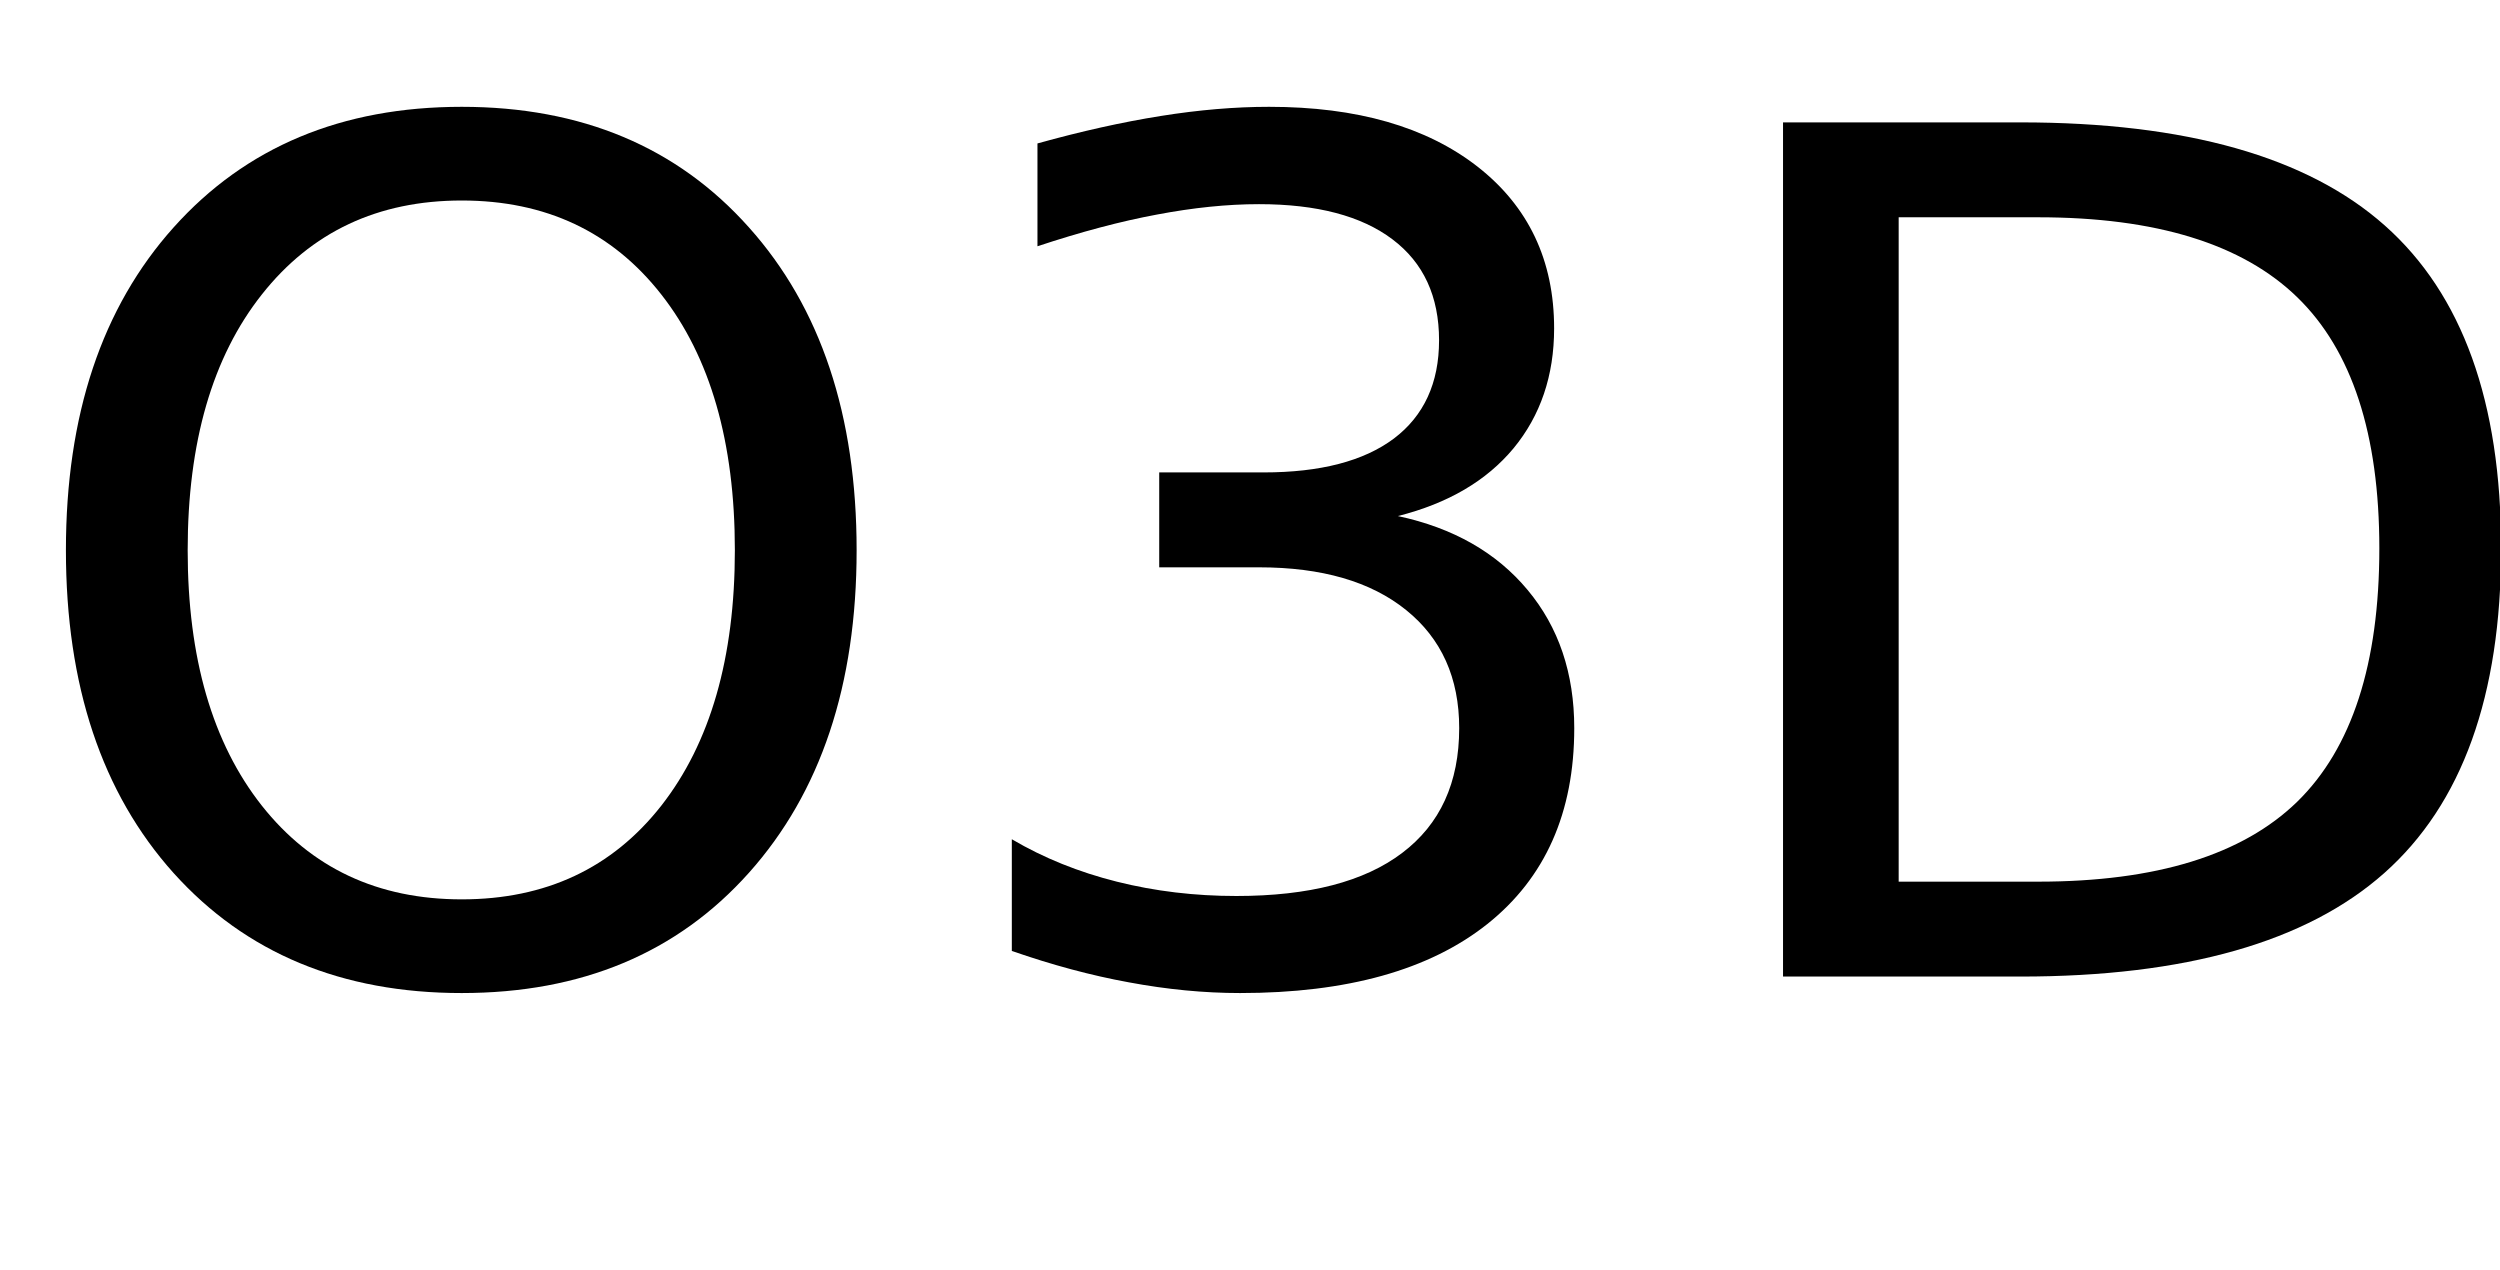
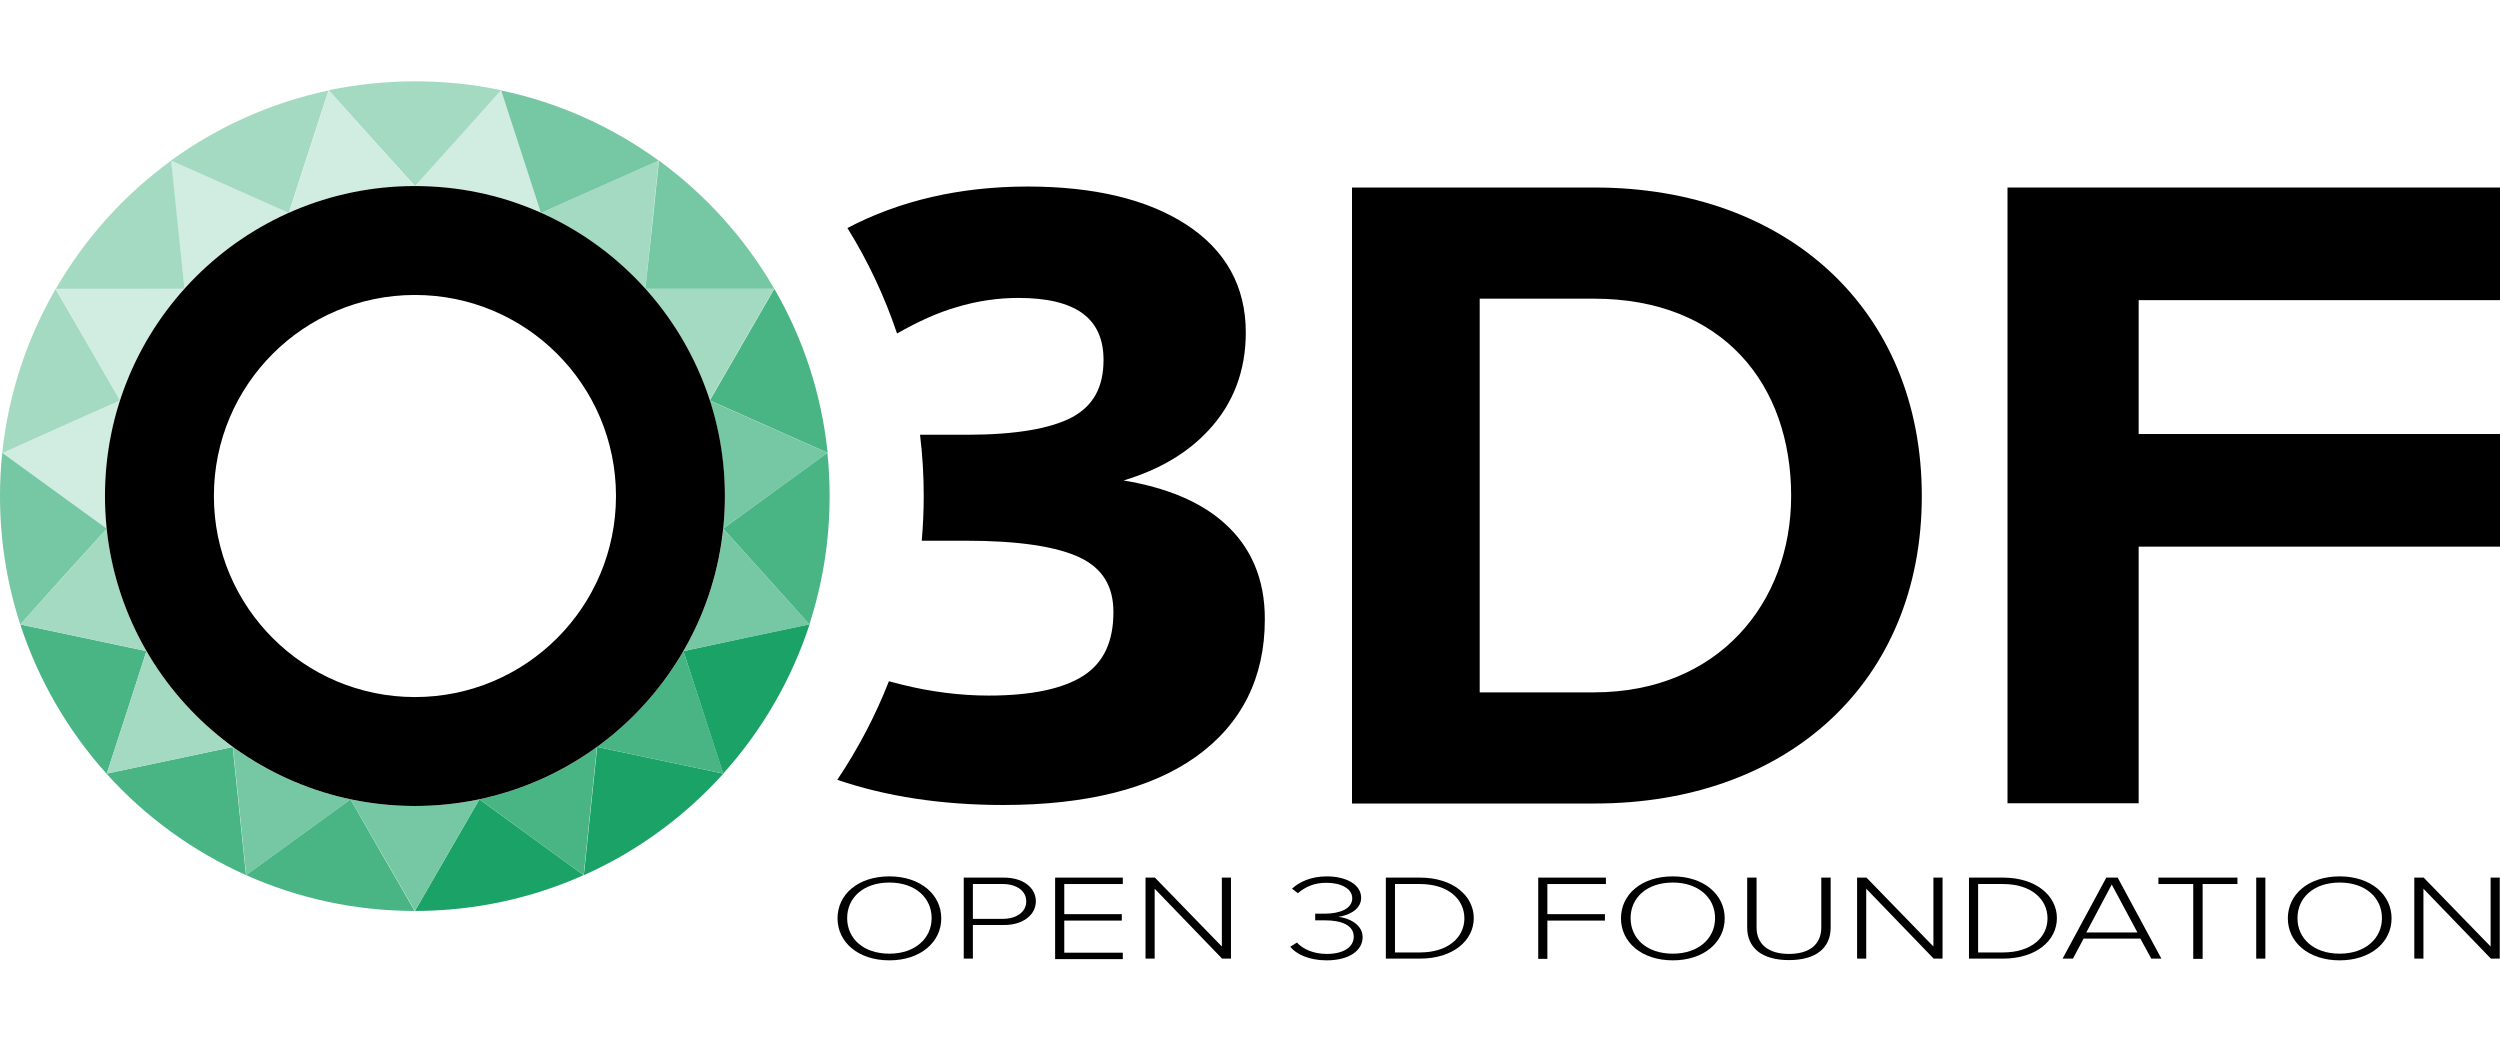
- <svg xmlns="http://www.w3.org/2000/svg" xmlns:xlink="http://www.w3.org/1999/xlink" width="128" height="65" viewBox="0 0 128 65">
-   <defs>
+ <svg xmlns="http://www.w3.org/2000/svg" version="1.1" id="Foundation_Logo" x="0px" y="0px" width="1200px" height="500px" viewBox="93.9 72.1 1012.2 355.9" style="enable-background:new 0 0 1200 500;" xml:space="preserve">
+   <style type="text/css">
+ 	.st0{fill:#1BA266;}
+ 	.st1{fill:#49B585;}
+ 	.st2{fill:#D1ECE0;}
+ 	.st3{fill:#A4DAC2;}
+ 	.st4{fill:#76C7A3;}
+ </style>
+   <g id="Subtitle">
+     <path d="M454,394c12.6,0,21,7.4,21,17c0,9.6-8.4,17-21,17c-12.7,0-21-7.4-21-17C433,401.3,441.3,394,454,394z M454,396.5   c-10.5,0-17.1,6.1-17.1,14.4c0,8.3,6.6,14.4,17.1,14.4c10.4,0,17.1-6.2,17.1-14.4C471.1,402.6,464.4,396.5,454,396.5z" />
+     <path d="M484.1,394.5h16.2c8.3,0,13,4.4,13,9.6c0,5.2-4.8,9.6-13,9.6h-12.5v13.6h-3.7V394.5z M499.9,397.1h-12.1v14.1h12.1   c5.7,0,9.5-2.9,9.5-7C509.5,400,505.6,397.1,499.9,397.1z" />
+     <path d="M521.1,394.5h27.4v2.6h-23.7v12.2h23.3v2.6h-23.3v13h23.7v2.6h-27.4V394.5z" />
+     <path d="M561.4,399v28.3h-3.7v-32.8h3.8l27.1,27.9v-27.9h3.7v32.8h-3.6L561.4,399z" />
+     <path d="M619,420.8c2.4,2.6,6.6,4.6,12.1,4.6c6.7,0,10.9-2.7,10.9-7c0-4.7-5.1-6.6-11.6-6.6c-1.8,0-3.4,0-4,0v-2.7c0.6,0,2.3,0,4,0   c5.7,0,11-1.9,11-6.2c0-4.1-4.8-6.3-10.4-6.3c-4.9,0-8.4,1.5-11.6,4.2L617,399c3-2.8,7.8-5,14.1-5c7.5,0,13.9,3.1,13.9,8.7   c0,5-5.6,7.2-9.3,7.7c3.8,0.3,9.9,2.8,9.9,8.2c0,5.4-5.4,9.4-14.6,9.4c-7.1,0-12.3-2.5-14.7-5.5L619,420.8z" />
+     <path d="M655,394.5h13.8c13.4,0,21.8,7.4,21.8,16.4c0,9.1-8.4,16.4-21.8,16.4H655V394.5z M668.8,424.8c11.4,0,18-6.1,18-13.8   c0-7.7-6.5-13.9-18-13.9h-10.1v27.7H668.8z" />
+     <path d="M716.7,394.5h27.4v2.6h-23.7v12.2h23.3v2.6h-23.3v15.5h-3.7V394.5z" />
+     <path d="M771.2,394c12.6,0,21,7.4,21,17c0,9.6-8.4,17-21,17c-12.7,0-21-7.4-21-17C750.2,401.3,758.5,394,771.2,394z M771.2,396.5   c-10.5,0-17.1,6.1-17.1,14.4c0,8.3,6.6,14.4,17.1,14.4c10.4,0,17.1-6.2,17.1-14.4C788.3,402.6,781.5,396.5,771.2,396.5z" />
+     <path d="M801.3,394.5h3.8v20.2c0,6.6,4.6,10.7,13.1,10.7c8.5,0,13.1-4,13.1-10.7v-20.2h3.8v20.2c0,8.1-5.7,13.2-16.9,13.2   c-11.1,0-16.9-5.1-16.9-13.2V394.5z" />
+     <path d="M849.5,399v28.3h-3.7v-32.8h3.8l27.1,27.9v-27.9h3.7v32.8h-3.6L849.5,399z" />
+     <path d="M891.1,394.5h13.8c13.4,0,21.8,7.4,21.8,16.4c0,9.1-8.4,16.4-21.8,16.4h-13.8V394.5z M904.9,424.8c11.4,0,18-6.1,18-13.8   c0-7.7-6.5-13.9-18-13.9h-10.1v27.7H904.9z" />
+     <path d="M960.5,419.2h-23l-4.3,8.1H929l17.7-32.8h4.6l17.7,32.8h-4.1L960.5,419.2z M938.6,416.7h20.7l-10.4-19.4L938.6,416.7z" />
+     <path d="M981.9,397.1h-14.1v-2.6h32v2.6h-14.1v30.3h-3.8V397.1z" />
+     <path d="M1007.4,394.5h3.7v32.8h-3.7V394.5z" />
+     <path d="M1041.2,394c12.6,0,21,7.4,21,17c0,9.6-8.4,17-21,17c-12.7,0-21-7.4-21-17C1020.2,401.3,1028.5,394,1041.2,394z    M1041.2,396.5c-10.5,0-17.1,6.1-17.1,14.4c0,8.3,6.6,14.4,17.1,14.4c10.4,0,17.1-6.2,17.1-14.4   C1058.3,402.6,1051.6,396.5,1041.2,396.5z" />
+     <path d="M1075.1,399v28.3h-3.7v-32.8h3.8l27.1,27.9v-27.9h3.7v32.8h-3.6L1075.1,399z" />
+   </g>
+   <g id="Gem">
    <g>
-       <g id="glyph-0-0">
-         <path d="M 23.641 -39.734 C 19.348 -39.734 15.938 -38.129 13.406 -34.922 C 10.875 -31.723 9.609 -27.359 9.609 -21.828 C 9.609 -16.316 10.875 -11.957 13.406 -8.75 C 15.938 -5.551 19.348 -3.953 23.641 -3.953 C 27.941 -3.953 31.348 -5.551 33.859 -8.75 C 36.367 -11.957 37.625 -16.316 37.625 -21.828 C 37.625 -27.359 36.367 -31.723 33.859 -34.922 C 31.348 -38.129 27.941 -39.734 23.641 -39.734 Z M 23.641 -44.531 C 29.773 -44.531 34.676 -42.473 38.344 -38.359 C 42.02 -34.254 43.859 -28.742 43.859 -21.828 C 43.859 -14.93 42.02 -9.426 38.344 -5.312 C 34.676 -1.207 29.773 0.844 23.641 0.844 C 17.492 0.844 12.578 -1.203 8.891 -5.297 C 5.211 -9.398 3.375 -14.91 3.375 -21.828 C 3.375 -28.742 5.211 -34.254 8.891 -38.359 C 12.578 -42.473 17.492 -44.531 23.641 -44.531 Z M 23.641 -44.531 " />
+       <g>
+         <path class="st0" d="M370.6,302.8l8,24.7l8.1,24.9c15.6-17.3,27.6-37.8,35-60.5l-25.6,5.4L370.6,302.8z" />
+         <path class="st0" d="M288,362.8l-13,22.5L261.9,408c24.3,0,47.5-5.2,68.3-14.5L309,378.1L288,362.8z" />
+         <path class="st0" d="M335.7,341.6l-2.7,25.9l-2.7,26c21.6-9.6,40.8-23.7,56.5-41.1l-25.6-5.4L335.7,341.6z" />
      </g>
-       <g id="glyph-0-1">
-         <path d="M 24.344 -23.578 C 27.176 -22.973 29.391 -21.711 30.984 -19.797 C 32.578 -17.891 33.375 -15.531 33.375 -12.719 C 33.375 -8.395 31.891 -5.051 28.922 -2.688 C 25.953 -0.332 21.734 0.844 16.266 0.844 C 14.422 0.844 12.523 0.66 10.578 0.297 C 8.641 -0.055 6.641 -0.594 4.578 -1.312 L 4.578 -7.031 C 6.211 -6.07 8.004 -5.348 9.953 -4.859 C 11.91 -4.367 13.953 -4.125 16.078 -4.125 C 19.797 -4.125 22.625 -4.859 24.562 -6.328 C 26.508 -7.797 27.484 -9.926 27.484 -12.719 C 27.484 -15.289 26.578 -17.305 24.766 -18.766 C 22.961 -20.223 20.453 -20.953 17.234 -20.953 L 12.125 -20.953 L 12.125 -25.812 L 17.469 -25.812 C 20.375 -25.812 22.598 -26.391 24.141 -27.547 C 25.68 -28.711 26.453 -30.391 26.453 -32.578 C 26.453 -34.828 25.656 -36.551 24.062 -37.75 C 22.477 -38.945 20.203 -39.547 17.234 -39.547 C 15.609 -39.547 13.867 -39.367 12.016 -39.016 C 10.16 -38.672 8.117 -38.129 5.891 -37.391 L 5.891 -42.656 C 8.141 -43.281 10.242 -43.75 12.203 -44.062 C 14.16 -44.375 16.008 -44.531 17.75 -44.531 C 22.25 -44.531 25.805 -43.508 28.422 -41.469 C 31.035 -39.426 32.344 -36.664 32.344 -33.188 C 32.344 -30.77 31.648 -28.723 30.266 -27.047 C 28.879 -25.379 26.906 -24.223 24.344 -23.578 Z M 24.344 -23.578 " />
+       <g>
+         <path class="st1" d="M153.2,302.8l-25.5-5.4l-25.6-5.4c7.4,22.6,19.4,43.2,35,60.5l8.1-24.9L153.2,302.8z" />
+         <path class="st1" d="M386.7,253.2l17.4,19.3l17.5,19.5c5.3-16.3,8.2-33.8,8.2-51.9c0-5.9-0.3-11.8-0.9-17.6l-21.2,15.4     L386.7,253.2z" />
+         <path class="st1" d="M381.3,201.3l23.8,10.6l23.9,10.6c-2.5-24-10-46.5-21.6-66.4l-13.1,22.7L381.3,201.3z" />
+         <path class="st1" d="M188.1,341.6l-25.5,5.4l-25.6,5.4c15.6,17.4,34.9,31.4,56.5,41.1l-2.7-26L188.1,341.6z" />
+         <path class="st1" d="M235.8,362.8l-21.1,15.3l-21.2,15.4c20.9,9.3,44,14.5,68.3,14.5c0,0,0,0,0,0l-13.1-22.7L235.8,362.8z" />
+         <path class="st1" d="M288,362.8L288,362.8l21,15.3l21.2,15.4l2.7-26l2.7-25.9l0,0C321.6,351.8,305.5,359.1,288,362.8z" />
+         <path class="st1" d="M370.6,302.8L370.6,302.8c-8.8,15.2-20.8,28.4-34.9,38.7l0,0.1l25.5,5.4l25.6,5.4c0,0,0,0,0,0l-8.1-24.9     L370.6,302.8z" />
      </g>
-       <g id="glyph-0-2">
-         <path d="M 11.812 -38.875 L 11.812 -4.859 L 18.953 -4.859 C 24.992 -4.859 29.414 -6.223 32.219 -8.953 C 35.02 -11.691 36.422 -16.016 36.422 -21.922 C 36.422 -27.773 35.02 -32.062 32.219 -34.781 C 29.414 -37.508 24.992 -38.875 18.953 -38.875 Z M 5.891 -43.734 L 18.047 -43.734 C 26.523 -43.734 32.742 -41.973 36.703 -38.453 C 40.672 -34.93 42.656 -29.422 42.656 -21.922 C 42.656 -14.379 40.66 -8.836 36.672 -5.297 C 32.691 -1.766 26.484 0 18.047 0 L 5.891 0 Z M 5.891 -43.734 " />
+       <g>
+         <path class="st2" d="M312.9,125.4L312.9,125.4l-8-24.8l-8.1-24.9l-17.5,19.4l-17.4,19.3l0,0C280.1,114.6,297.3,118.5,312.9,125.4     z" />
+         <path class="st2" d="M261.8,114.6L261.8,114.6l-17.4-19.4L227,75.8l-8.1,24.9l-8,24.7l0,0C226.4,118.5,243.7,114.6,261.8,114.6z" />
+         <path class="st2" d="M168.6,156.1L168.6,156.1c11.7-13,26.1-23.5,42.2-30.7l0,0l-23.8-10.6l-23.9-10.6c0,0,0,0,0,0l2.7,26     L168.6,156.1z" />
+         <path class="st2" d="M168.6,156.1L168.6,156.1l-26-0.1h-26.2l13.1,22.7l13,22.5l0,0C148,184.4,157,169,168.6,156.1z" />
+         <path class="st2" d="M94.8,222.5l21.2,15.4l21.1,15.3l0,0c-0.4-4.3-0.7-8.7-0.7-13.1c0-13.5,2.2-26.6,6.1-38.8l0,0l-23.8,10.6     L94.8,222.5C94.8,222.5,94.8,222.5,94.8,222.5z" />
      </g>
-       <g id="glyph-0-3">
-         <path d="M 5.891 -43.734 L 33.547 -43.734 L 33.547 -38.766 L 11.812 -38.766 L 11.812 -25.812 L 32.641 -25.812 L 32.641 -20.828 L 11.812 -20.828 L 11.812 -4.984 L 34.078 -4.984 L 34.078 0 L 5.891 0 Z M 5.891 -43.734 " />
+       <g>
+         <path class="st3" d="M168.6,156.1L168.6,156.1L168.6,156.1l-2.7-25.9l-2.7-26c-19,13.8-34.9,31.5-46.7,51.9h26.2H168.6z" />
+         <path class="st3" d="M118.7,211.9l23.8-10.6l0,0l0,0l-13-22.5l-13.1-22.6c-11.5,19.9-19.1,42.4-21.6,66.4L118.7,211.9z" />
+         <path class="st3" d="M210.8,125.4l8-24.7l8.1-24.9c-23.4,5-45.1,14.8-63.8,28.4l23.9,10.6L210.8,125.4z" />
+         <path class="st3" d="M261.9,114.5l17.4-19.3l17.5-19.5c-11.3-2.4-22.9-3.6-34.9-3.6c-12,0-23.7,1.3-34.9,3.6l17.5,19.5     L261.9,114.5z" />
+         <path class="st3" d="M381.2,201.3L381.2,201.3l13-22.5l13.1-22.7h-26.2h-26l0,0.1C366.8,169,375.7,184.4,381.2,201.3z" />
+         <path class="st3" d="M312.9,125.4L312.9,125.4c16.1,7.2,30.5,17.7,42.2,30.7h0.1l2.7-25.9l2.7-26c0,0,0,0,0,0l-23.9,10.6     L312.9,125.4z" />
+         <path class="st3" d="M137.1,253.2L137.1,253.2l-17.4,19.3L102.1,292l25.6,5.4l25.5,5.4l0,0C144.6,287.9,139,271.1,137.1,253.2z" />
+         <path class="st3" d="M188.1,341.6L188.1,341.6c-14.2-10.4-26.1-23.6-34.9-38.8l0,0l-8,24.7l-8.1,24.9c0,0,0,0,0,0l25.6-5.4     L188.1,341.6z" />
+       </g>
+       <g>
+         <path class="st4" d="M137.1,253.2L116,237.9l-21.2-15.4c-0.6,5.8-0.9,11.6-0.9,17.6c0,18.1,2.9,35.6,8.2,51.9l17.5-19.5     L137.1,253.2z" />
+         <path class="st4" d="M355.2,156.1h26l26.2,0c-11.8-20.4-27.8-38.1-46.7-51.9l-2.7,26L355.2,156.1z" />
+         <path class="st4" d="M312.9,125.4l23.8-10.6l23.9-10.6c-18.7-13.6-40.4-23.5-63.8-28.4l8.1,24.9L312.9,125.4z" />
+         <path class="st4" d="M288,362.8L288,362.8c-8.4,1.8-17.2,2.7-26.1,2.7c-8.9,0-17.7-0.9-26.1-2.7l0,0l13,22.5l13.1,22.7l13.1-22.7     L288,362.8z" />
+         <path class="st4" d="M370.6,302.8L370.6,302.8l25.5-5.4l25.6-5.4l-17.5-19.4l-17.4-19.3l0,0C384.8,271.1,379.2,287.9,370.6,302.8     z" />
+         <path class="st4" d="M387.4,240.1c0,4.4-0.2,8.8-0.7,13.1l0,0l21.1-15.3l21.2-15.4c0,0,0,0,0,0L405,211.9l-23.8-10.6l0,0     C385.2,213.5,387.4,226.5,387.4,240.1z" />
+         <path class="st4" d="M188.2,341.6L188.2,341.6l2.7,25.9l2.7,26l21.2-15.4l21.1-15.3l0,0C218.3,359.1,202.1,351.8,188.2,341.6z" />
      </g>
    </g>
-   </defs>
-   <g fill="rgb(0%, 0%, 0%)" fill-opacity="1">
-     <use xlink:href="#glyph-0-0" x="0" y="50" />
-     <use xlink:href="#glyph-0-1" x="47.227" y="50" />
-     <use xlink:href="#glyph-0-2" x="85.4" y="50" />
-     <use xlink:href="#glyph-0-3" x="131.602" y="50" />
+   </g>
+   <g id="Letters">
+     <g>
+       <path d="M906.7,115.1h199.4v45.6H959.8v54.2h146.3v45.6H959.8v103.9h-53.1V115.1z" />
+     </g>
+     <path d="M641.3,115.1h98.3c78.1,0,132.4,49.7,132.4,124.9s-54.2,124.5-132.4,124.5h-98.3V115.1z M739.2,319.5   c50.5,0,79.9-36.3,79.9-79.5c0-45.1-27.5-79.9-79.9-79.9H693v159.4H739.2z" />
+     <path d="M589.3,250.7c-9.5-8.4-23.1-14.1-40.5-17c14.4-4.3,25.9-11.1,34.4-20.3c10.1-10.8,15.1-24.2,15.1-39.6   c0-18.6-8.1-33.3-24.1-43.7c-15.7-10.2-37.3-15.4-64.2-15.4c-27.4,0-51.9,5.7-73,16.8c8.3,13.3,15,27.6,20.1,42.7   c8.6-4.9,16.6-8.5,23.9-10.6c8.5-2.6,17-3.8,25.2-3.8c23.2,0,34.5,8.2,34.5,25.1c0,11.1-4.2,18.6-12.7,23.2   c-8.9,4.7-23.2,7.1-42.7,7.1h-18.9c1,8.1,1.5,16.4,1.5,24.8c0,6.1-0.3,12.2-0.8,18.1h17.8c21.2,0,36.7,2.3,46.2,6.8   c9.2,4.4,13.6,11.6,13.6,22.1c0,11.9-3.9,20.3-11.9,25.6c-8.2,5.4-21.2,8.2-38.6,8.2c-11.5,0-23.3-1.5-35-4.4   c-1.8-0.5-3.6-0.9-5.4-1.4c-5.5,14.1-12.6,27.5-20.9,39.9c19.9,6.8,42.4,10.2,67.2,10.2c33.6,0,59.9-6.6,78.1-19.6   c18.4-13.2,27.8-31.9,27.8-55.5C606.1,273.7,600.4,260.4,589.3,250.7z" />
+     <path d="M261.9,114.5c-69.3,0-125.5,56.2-125.5,125.5s56.2,125.5,125.5,125.5s125.5-56.2,125.5-125.5S331.2,114.5,261.9,114.5z    M261.9,321.4c-44.9,0-81.4-36.4-81.4-81.4s36.4-81.4,81.4-81.4s81.4,36.4,81.4,81.4S306.8,321.4,261.9,321.4z" />
  </g>
</svg>
